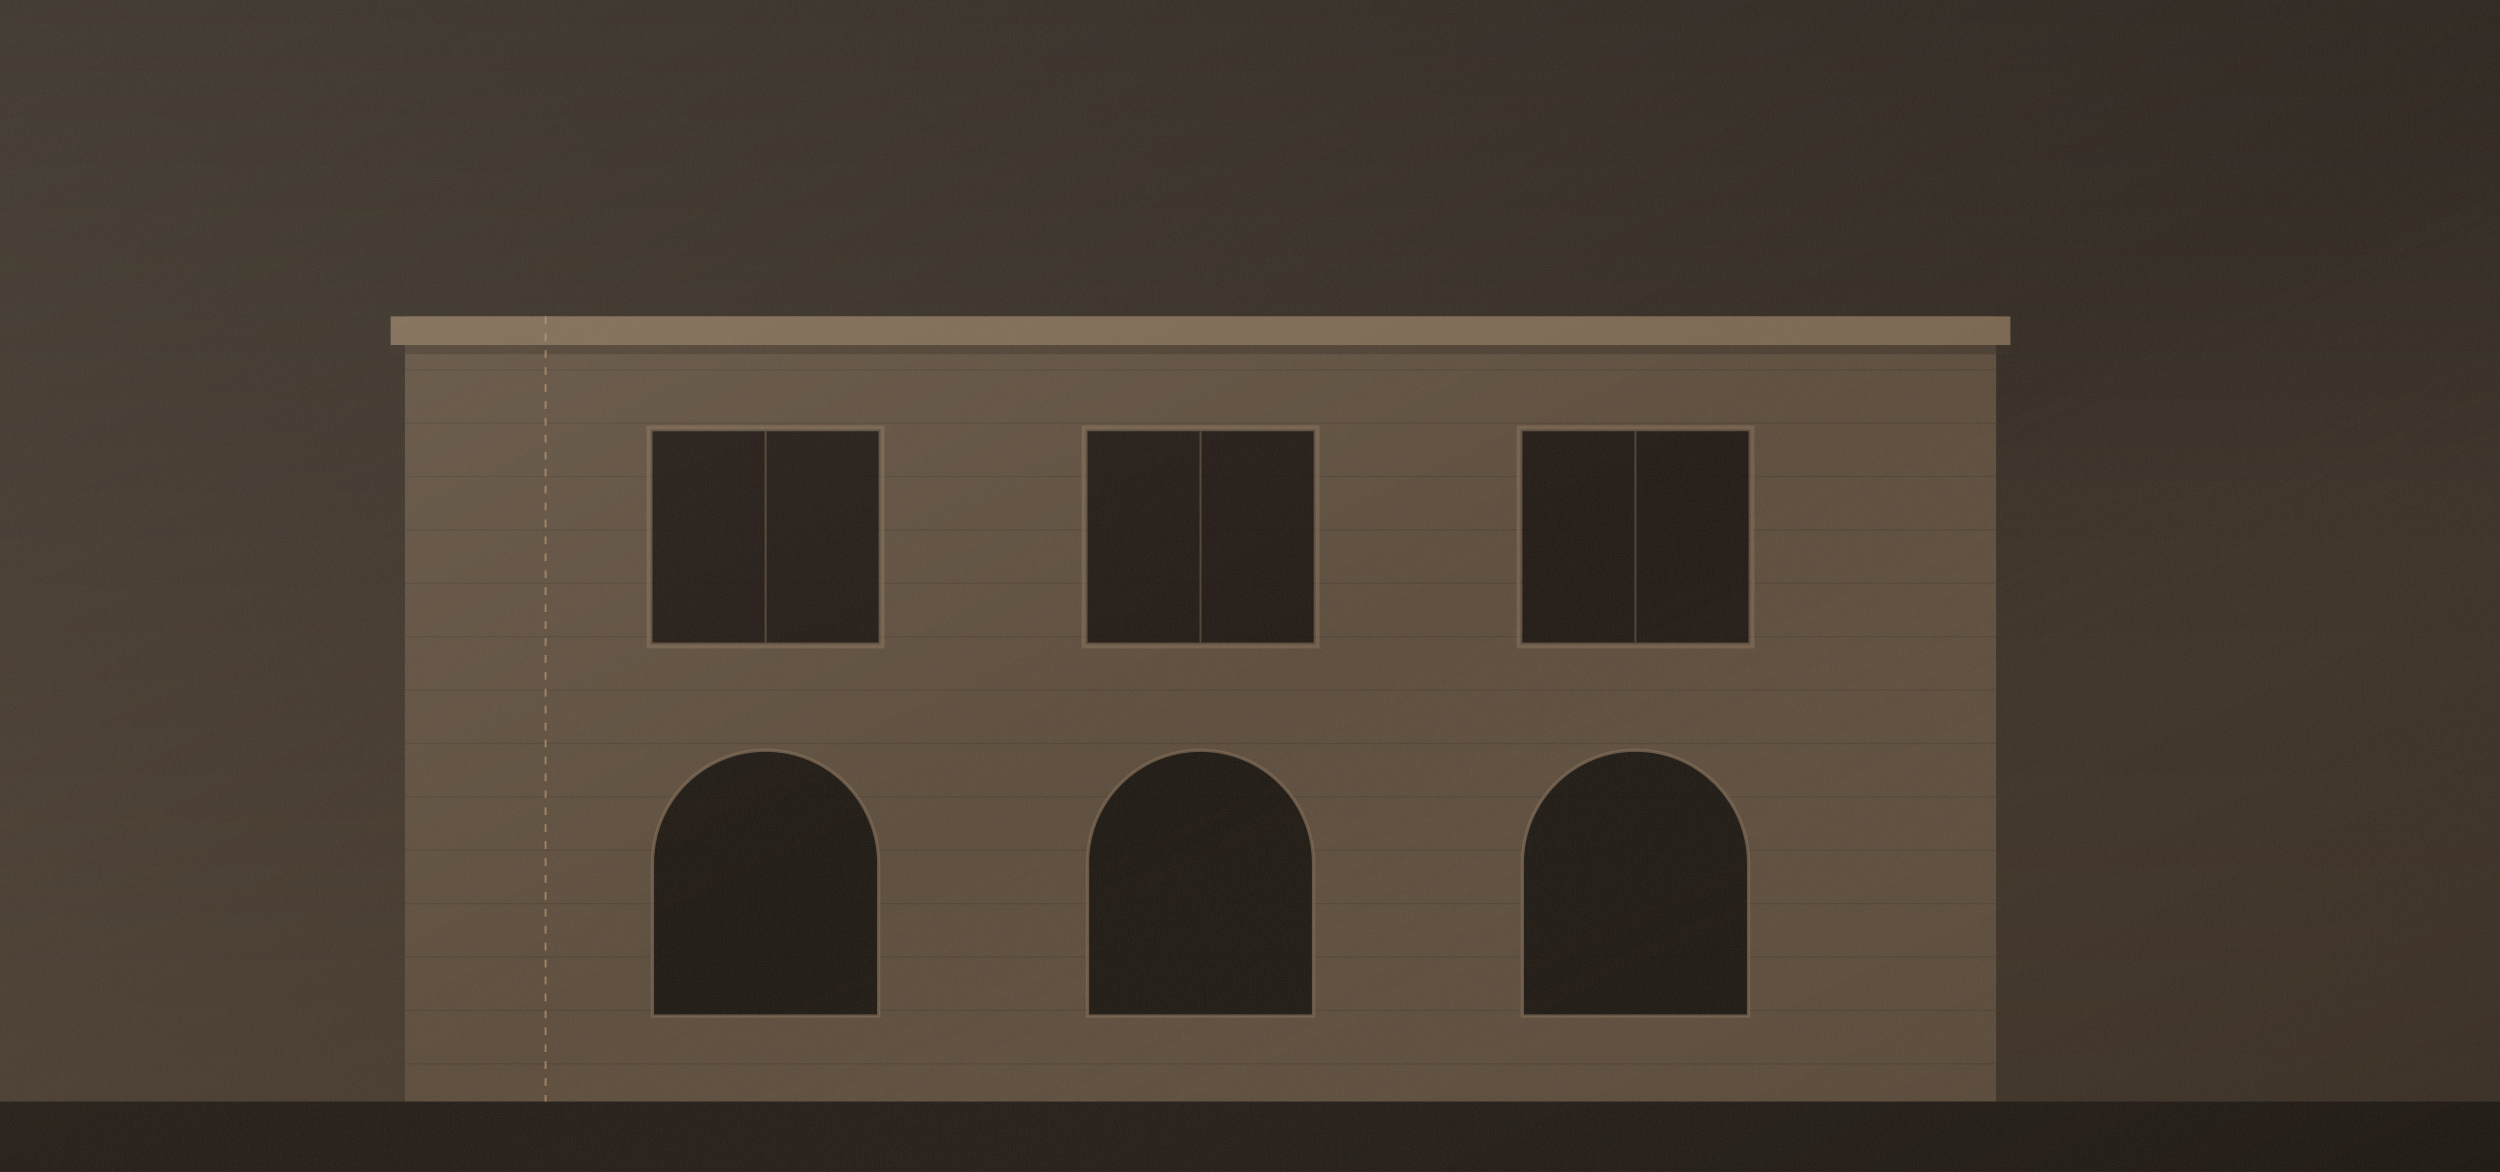
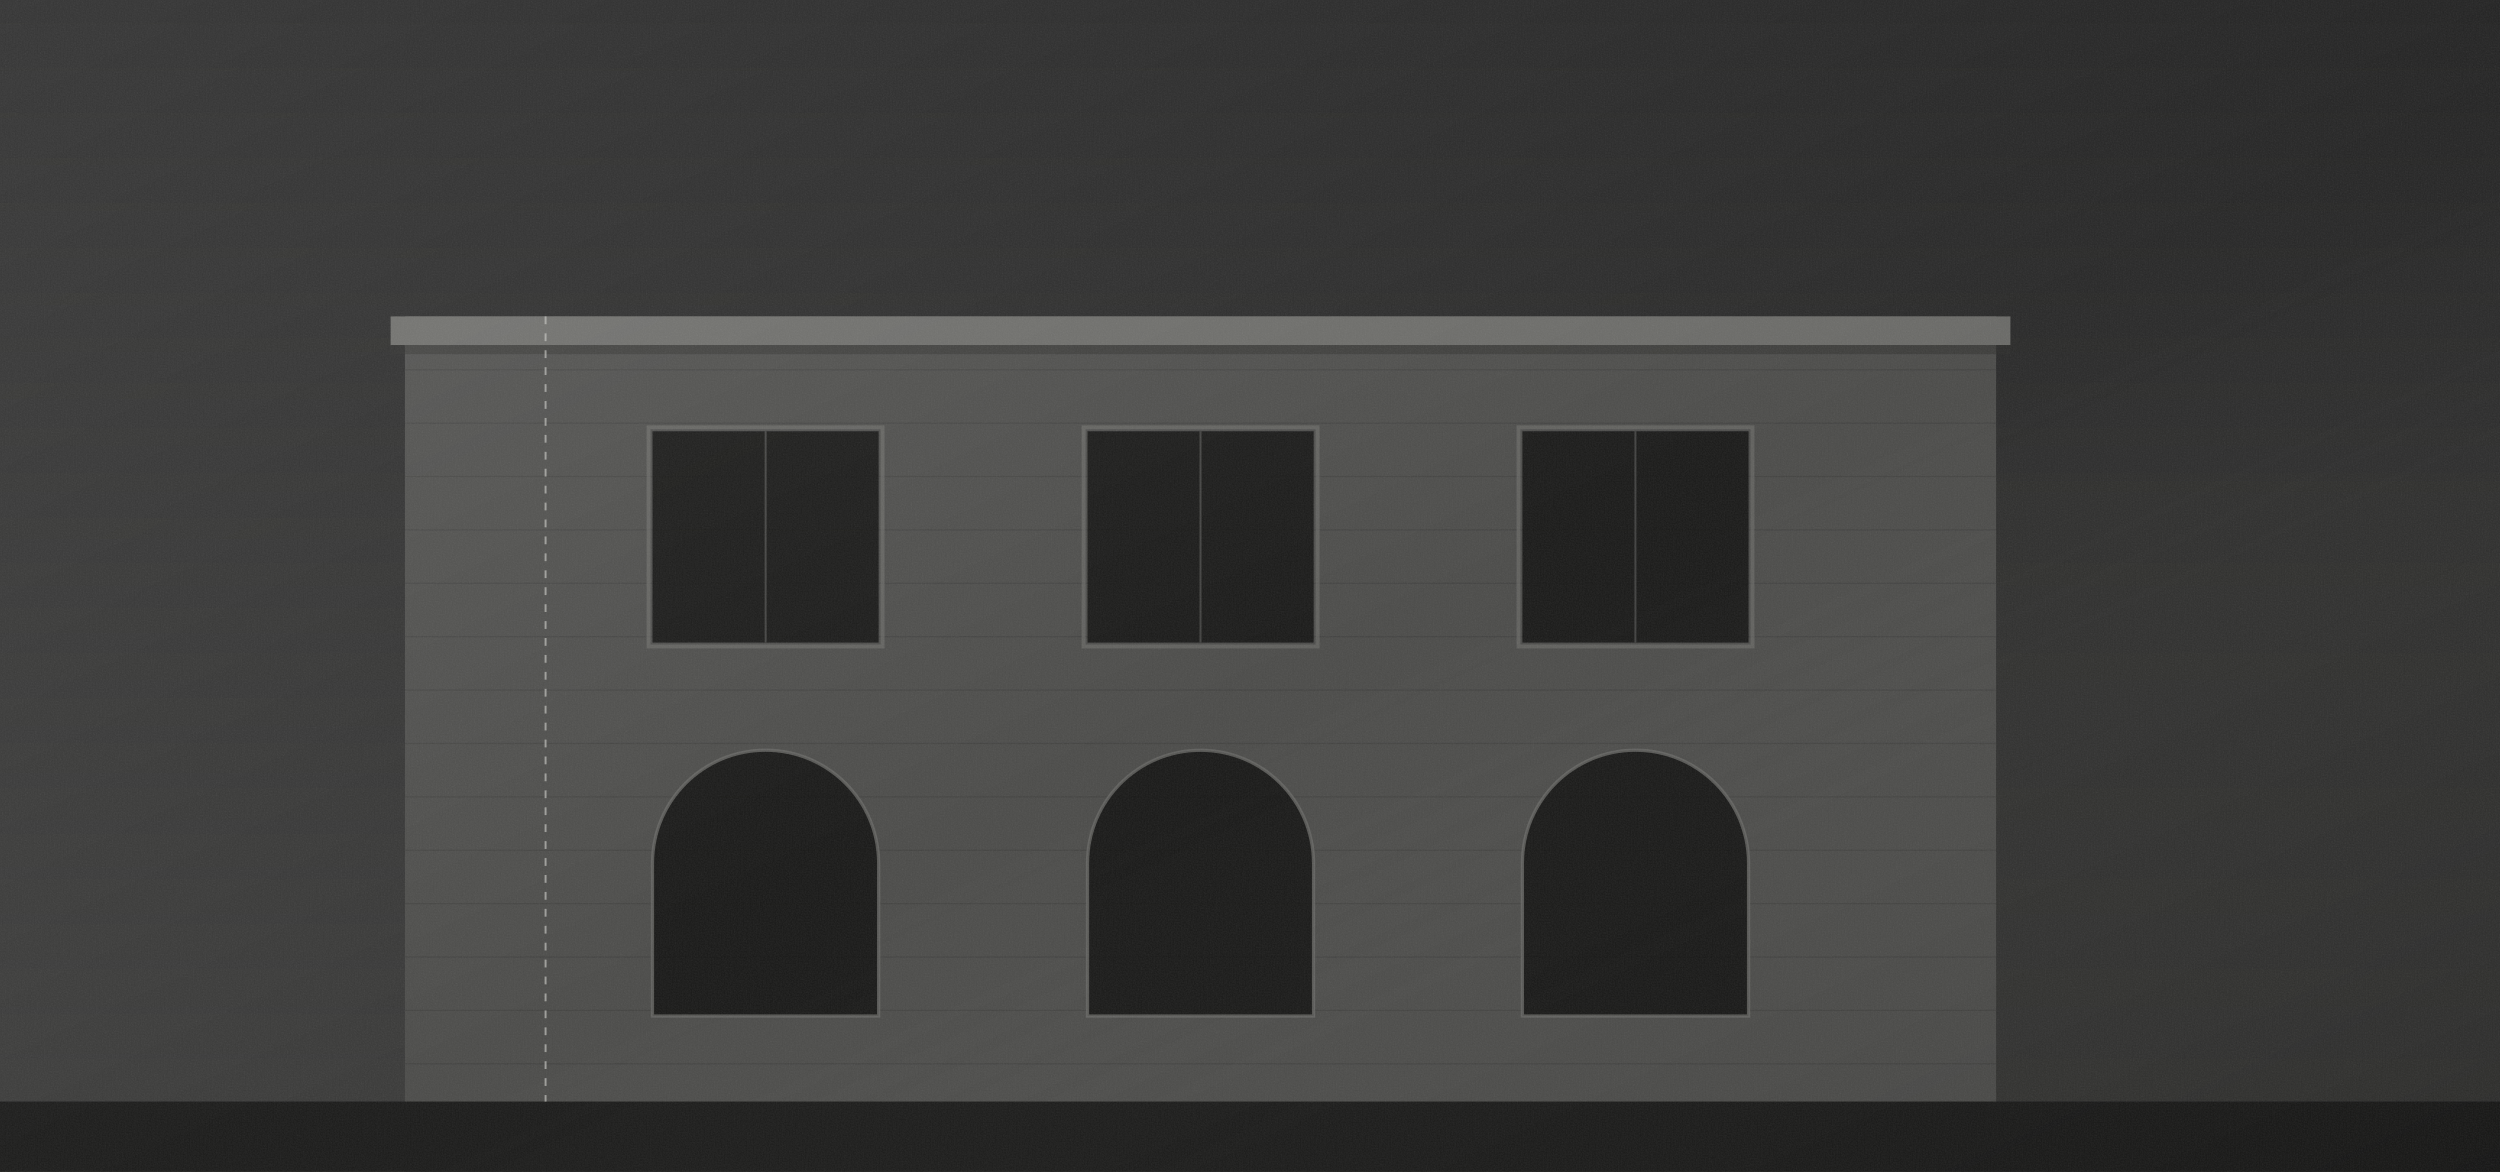
<svg xmlns="http://www.w3.org/2000/svg" viewBox="0 0 1920 900" width="1920" height="900" role="img" aria-label="Proje arsivi gorseli" preserveAspectRatio="xMidYMid slice">
  <defs>
    <linearGradient id="sky23" x1="0" y1="0" x2="0" y2="1">
-       <stop offset="0%" stop-color="#2b241d" />
-       <stop offset="100%" stop-color="#4a3d30" />
+       <stop offset="0%" stop-color="#232323" />
+       <stop offset="100%" stop-color="#3d3d3c" />
    </linearGradient>
    <linearGradient id="light23" x1="0" y1="0" x2="1" y2="1">
      <stop offset="0%" stop-color="#ffffff" stop-opacity="0.35" />
      <stop offset="55%" stop-color="#ffffff" stop-opacity="0" />
      <stop offset="100%" stop-color="#000000" stop-opacity="0.22" />
    </linearGradient>
    <filter id="grain23" x="0" y="0" width="100%" height="100%">
      <feTurbulence type="fractalNoise" baseFrequency="0.9" numOctaves="3" seed="23" result="n" />
      <feColorMatrix in="n" type="saturate" values="0" />
      <feComponentTransfer>
        <feFuncA type="linear" slope="0.14" />
      </feComponentTransfer>
    </filter>
  </defs>
  <rect width="1920" height="900" fill="url(#sky23)" />
-   <rect x="984" y="369" width="936" height="531" fill="#3a2f25" opacity="0.55" />
-   <rect x="311" y="243" width="1222" height="657" fill="#5c4c3c" />
-   <line x1="311" y1="284" x2="1533" y2="284" stroke="#3a2f25" stroke-width="1" opacity="0.28" />
-   <line x1="311" y1="325" x2="1533" y2="325" stroke="#3a2f25" stroke-width="1" opacity="0.28" />
-   <line x1="311" y1="366" x2="1533" y2="366" stroke="#3a2f25" stroke-width="1" opacity="0.28" />
-   <line x1="311" y1="407" x2="1533" y2="407" stroke="#3a2f25" stroke-width="1" opacity="0.28" />
-   <line x1="311" y1="448" x2="1533" y2="448" stroke="#3a2f25" stroke-width="1" opacity="0.28" />
-   <line x1="311" y1="489" x2="1533" y2="489" stroke="#3a2f25" stroke-width="1" opacity="0.28" />
-   <line x1="311" y1="530" x2="1533" y2="530" stroke="#3a2f25" stroke-width="1" opacity="0.28" />
-   <line x1="311" y1="571" x2="1533" y2="571" stroke="#3a2f25" stroke-width="1" opacity="0.28" />
-   <line x1="311" y1="612" x2="1533" y2="612" stroke="#3a2f25" stroke-width="1" opacity="0.28" />
-   <line x1="311" y1="653" x2="1533" y2="653" stroke="#3a2f25" stroke-width="1" opacity="0.28" />
-   <line x1="311" y1="694" x2="1533" y2="694" stroke="#3a2f25" stroke-width="1" opacity="0.28" />
-   <line x1="311" y1="735" x2="1533" y2="735" stroke="#3a2f25" stroke-width="1" opacity="0.28" />
-   <line x1="311" y1="776" x2="1533" y2="776" stroke="#3a2f25" stroke-width="1" opacity="0.28" />
-   <line x1="311" y1="817" x2="1533" y2="817" stroke="#3a2f25" stroke-width="1" opacity="0.28" />
-   <line x1="311" y1="858" x2="1533" y2="858" stroke="#3a2f25" stroke-width="1" opacity="0.28" />
-   <line x1="311" y1="899" x2="1533" y2="899" stroke="#3a2f25" stroke-width="1" opacity="0.28" />
-   <rect x="300" y="243" width="1244" height="22" fill="#7a6650" />
-   <rect x="300" y="265" width="1244" height="7" fill="#3a2f25" opacity="0.5" />
-   <rect x="501.1" y="331.2" width="173.7" height="162.3" fill="#17120e" opacity="0.85" />
-   <rect x="498.1" y="328.2" width="179.7" height="168.3" fill="none" stroke="#7a6650" stroke-width="3" opacity="0.7" />
-   <line x1="588.0" y1="331.2" x2="588.0" y2="493.4" stroke="#7a6650" stroke-width="1.5" opacity="0.5" />
-   <rect x="835.2" y="331.2" width="173.7" height="162.3" fill="#17120e" opacity="0.85" />
-   <rect x="832.2" y="328.2" width="179.7" height="168.3" fill="none" stroke="#7a6650" stroke-width="3" opacity="0.7" />
-   <line x1="922.0" y1="331.2" x2="922.0" y2="493.4" stroke="#7a6650" stroke-width="1.5" opacity="0.5" />
-   <rect x="1169.2" y="331.2" width="173.7" height="162.3" fill="#17120e" opacity="0.85" />
-   <rect x="1166.2" y="328.2" width="179.7" height="168.3" fill="none" stroke="#7a6650" stroke-width="3" opacity="0.7" />
-   <line x1="1256.0" y1="331.2" x2="1256.0" y2="493.4" stroke="#7a6650" stroke-width="1.5" opacity="0.5" />
-   <path d="M501.1,780.3 L501.1,663.0 A86.8,86.8 0 0 1 674.8,663.0 L674.8,780.3 Z" fill="#17120e" opacity="0.88" />
-   <path d="M501.1,780.3 L501.1,663.0 A86.8,86.8 0 0 1 674.8,663.0 L674.8,780.3 Z" fill="none" stroke="#7a6650" stroke-width="2.5" opacity="0.75" />
-   <path d="M835.2,780.3 L835.2,663.0 A86.8,86.8 0 0 1 1008.8,663.0 L1008.8,780.3 Z" fill="#17120e" opacity="0.88" />
-   <path d="M835.2,780.3 L835.2,663.0 A86.8,86.8 0 0 1 1008.8,663.0 L1008.8,780.3 Z" fill="none" stroke="#7a6650" stroke-width="2.5" opacity="0.75" />
-   <path d="M1169.2,780.3 L1169.2,663.0 A86.8,86.8 0 0 1 1342.9,663.0 L1342.9,780.3 Z" fill="#17120e" opacity="0.88" />
-   <path d="M1169.2,780.3 L1169.2,663.0 A86.8,86.8 0 0 1 1342.9,663.0 L1342.9,780.3 Z" fill="none" stroke="#7a6650" stroke-width="2.5" opacity="0.75" />
-   <rect x="0" y="846" width="1920" height="54" fill="#241d17" />
+   <rect x="984" y="369" width="936" height="531" fill="#2f2f2e" opacity="0.55" />
+   <rect x="311" y="243" width="1222" height="657" fill="#4c4c4a" />
+   <line x1="311" y1="284" x2="1533" y2="284" stroke="#2f2f2e" stroke-width="1" opacity="0.28" />
+   <line x1="311" y1="325" x2="1533" y2="325" stroke="#2f2f2e" stroke-width="1" opacity="0.28" />
+   <line x1="311" y1="366" x2="1533" y2="366" stroke="#2f2f2e" stroke-width="1" opacity="0.28" />
+   <line x1="311" y1="407" x2="1533" y2="407" stroke="#2f2f2e" stroke-width="1" opacity="0.28" />
+   <line x1="311" y1="448" x2="1533" y2="448" stroke="#2f2f2e" stroke-width="1" opacity="0.28" />
+   <line x1="311" y1="489" x2="1533" y2="489" stroke="#2f2f2e" stroke-width="1" opacity="0.28" />
+   <line x1="311" y1="530" x2="1533" y2="530" stroke="#2f2f2e" stroke-width="1" opacity="0.28" />
+   <line x1="311" y1="571" x2="1533" y2="571" stroke="#2f2f2e" stroke-width="1" opacity="0.28" />
+   <line x1="311" y1="612" x2="1533" y2="612" stroke="#2f2f2e" stroke-width="1" opacity="0.28" />
+   <line x1="311" y1="653" x2="1533" y2="653" stroke="#2f2f2e" stroke-width="1" opacity="0.28" />
+   <line x1="311" y1="694" x2="1533" y2="694" stroke="#2f2f2e" stroke-width="1" opacity="0.28" />
+   <line x1="311" y1="735" x2="1533" y2="735" stroke="#2f2f2e" stroke-width="1" opacity="0.28" />
+   <line x1="311" y1="776" x2="1533" y2="776" stroke="#2f2f2e" stroke-width="1" opacity="0.28" />
+   <line x1="311" y1="817" x2="1533" y2="817" stroke="#2f2f2e" stroke-width="1" opacity="0.28" />
+   <line x1="311" y1="858" x2="1533" y2="858" stroke="#2f2f2e" stroke-width="1" opacity="0.28" />
+   <line x1="311" y1="899" x2="1533" y2="899" stroke="#2f2f2e" stroke-width="1" opacity="0.28" />
+   <rect x="300" y="243" width="1244" height="22" fill="#6a6a67" />
+   <rect x="300" y="265" width="1244" height="7" fill="#2f2f2e" opacity="0.5" />
+   <rect x="501.1" y="331.2" width="173.7" height="162.3" fill="#131312" opacity="0.85" />
+   <rect x="498.1" y="328.2" width="179.7" height="168.3" fill="none" stroke="#6a6a67" stroke-width="3" opacity="0.7" />
+   <line x1="588.0" y1="331.2" x2="588.0" y2="493.4" stroke="#6a6a67" stroke-width="1.5" opacity="0.5" />
+   <rect x="835.2" y="331.2" width="173.7" height="162.3" fill="#131312" opacity="0.85" />
+   <rect x="832.2" y="328.2" width="179.7" height="168.3" fill="none" stroke="#6a6a67" stroke-width="3" opacity="0.7" />
+   <line x1="922.0" y1="331.2" x2="922.0" y2="493.4" stroke="#6a6a67" stroke-width="1.5" opacity="0.5" />
+   <rect x="1169.2" y="331.2" width="173.7" height="162.3" fill="#131312" opacity="0.85" />
+   <rect x="1166.2" y="328.2" width="179.7" height="168.3" fill="none" stroke="#6a6a67" stroke-width="3" opacity="0.7" />
+   <line x1="1256.0" y1="331.2" x2="1256.0" y2="493.4" stroke="#6a6a67" stroke-width="1.5" opacity="0.5" />
+   <path d="M501.1,780.3 L501.1,663.0 A86.8,86.8 0 0 1 674.8,663.0 L674.8,780.3 Z" fill="#131312" opacity="0.88" />
+   <path d="M501.1,780.3 L501.1,663.0 A86.8,86.8 0 0 1 674.8,663.0 L674.8,780.3 Z" fill="none" stroke="#6a6a67" stroke-width="2.5" opacity="0.75" />
+   <path d="M835.2,780.3 L835.2,663.0 A86.8,86.8 0 0 1 1008.8,663.0 L1008.8,780.3 Z" fill="#131312" opacity="0.88" />
+   <path d="M835.2,780.3 L835.2,663.0 A86.8,86.8 0 0 1 1008.8,663.0 L1008.8,780.3 Z" fill="none" stroke="#6a6a67" stroke-width="2.5" opacity="0.75" />
+   <path d="M1169.2,780.3 L1169.2,663.0 A86.8,86.8 0 0 1 1342.9,663.0 L1342.9,780.3 Z" fill="#131312" opacity="0.88" />
+   <path d="M1169.2,780.3 L1169.2,663.0 A86.8,86.8 0 0 1 1342.9,663.0 L1342.9,780.3 Z" fill="none" stroke="#6a6a67" stroke-width="2.5" opacity="0.75" />
+   <rect x="0" y="846" width="1920" height="54" fill="#1c1c1b" />
  <rect width="1920" height="900" fill="url(#light23)" style="mix-blend-mode:soft-light" />
-   <line x1="419" y1="243" x2="419" y2="846" stroke="#c49a6f" stroke-width="1.5" stroke-dasharray="6 7" opacity="0.65" />
+   <line x1="419" y1="243" x2="419" y2="846" stroke="#c9c9c5" stroke-width="1.5" stroke-dasharray="6 7" opacity="0.65" />
  <rect width="1920" height="900" filter="url(#grain23)" opacity="0.6" />
</svg>
